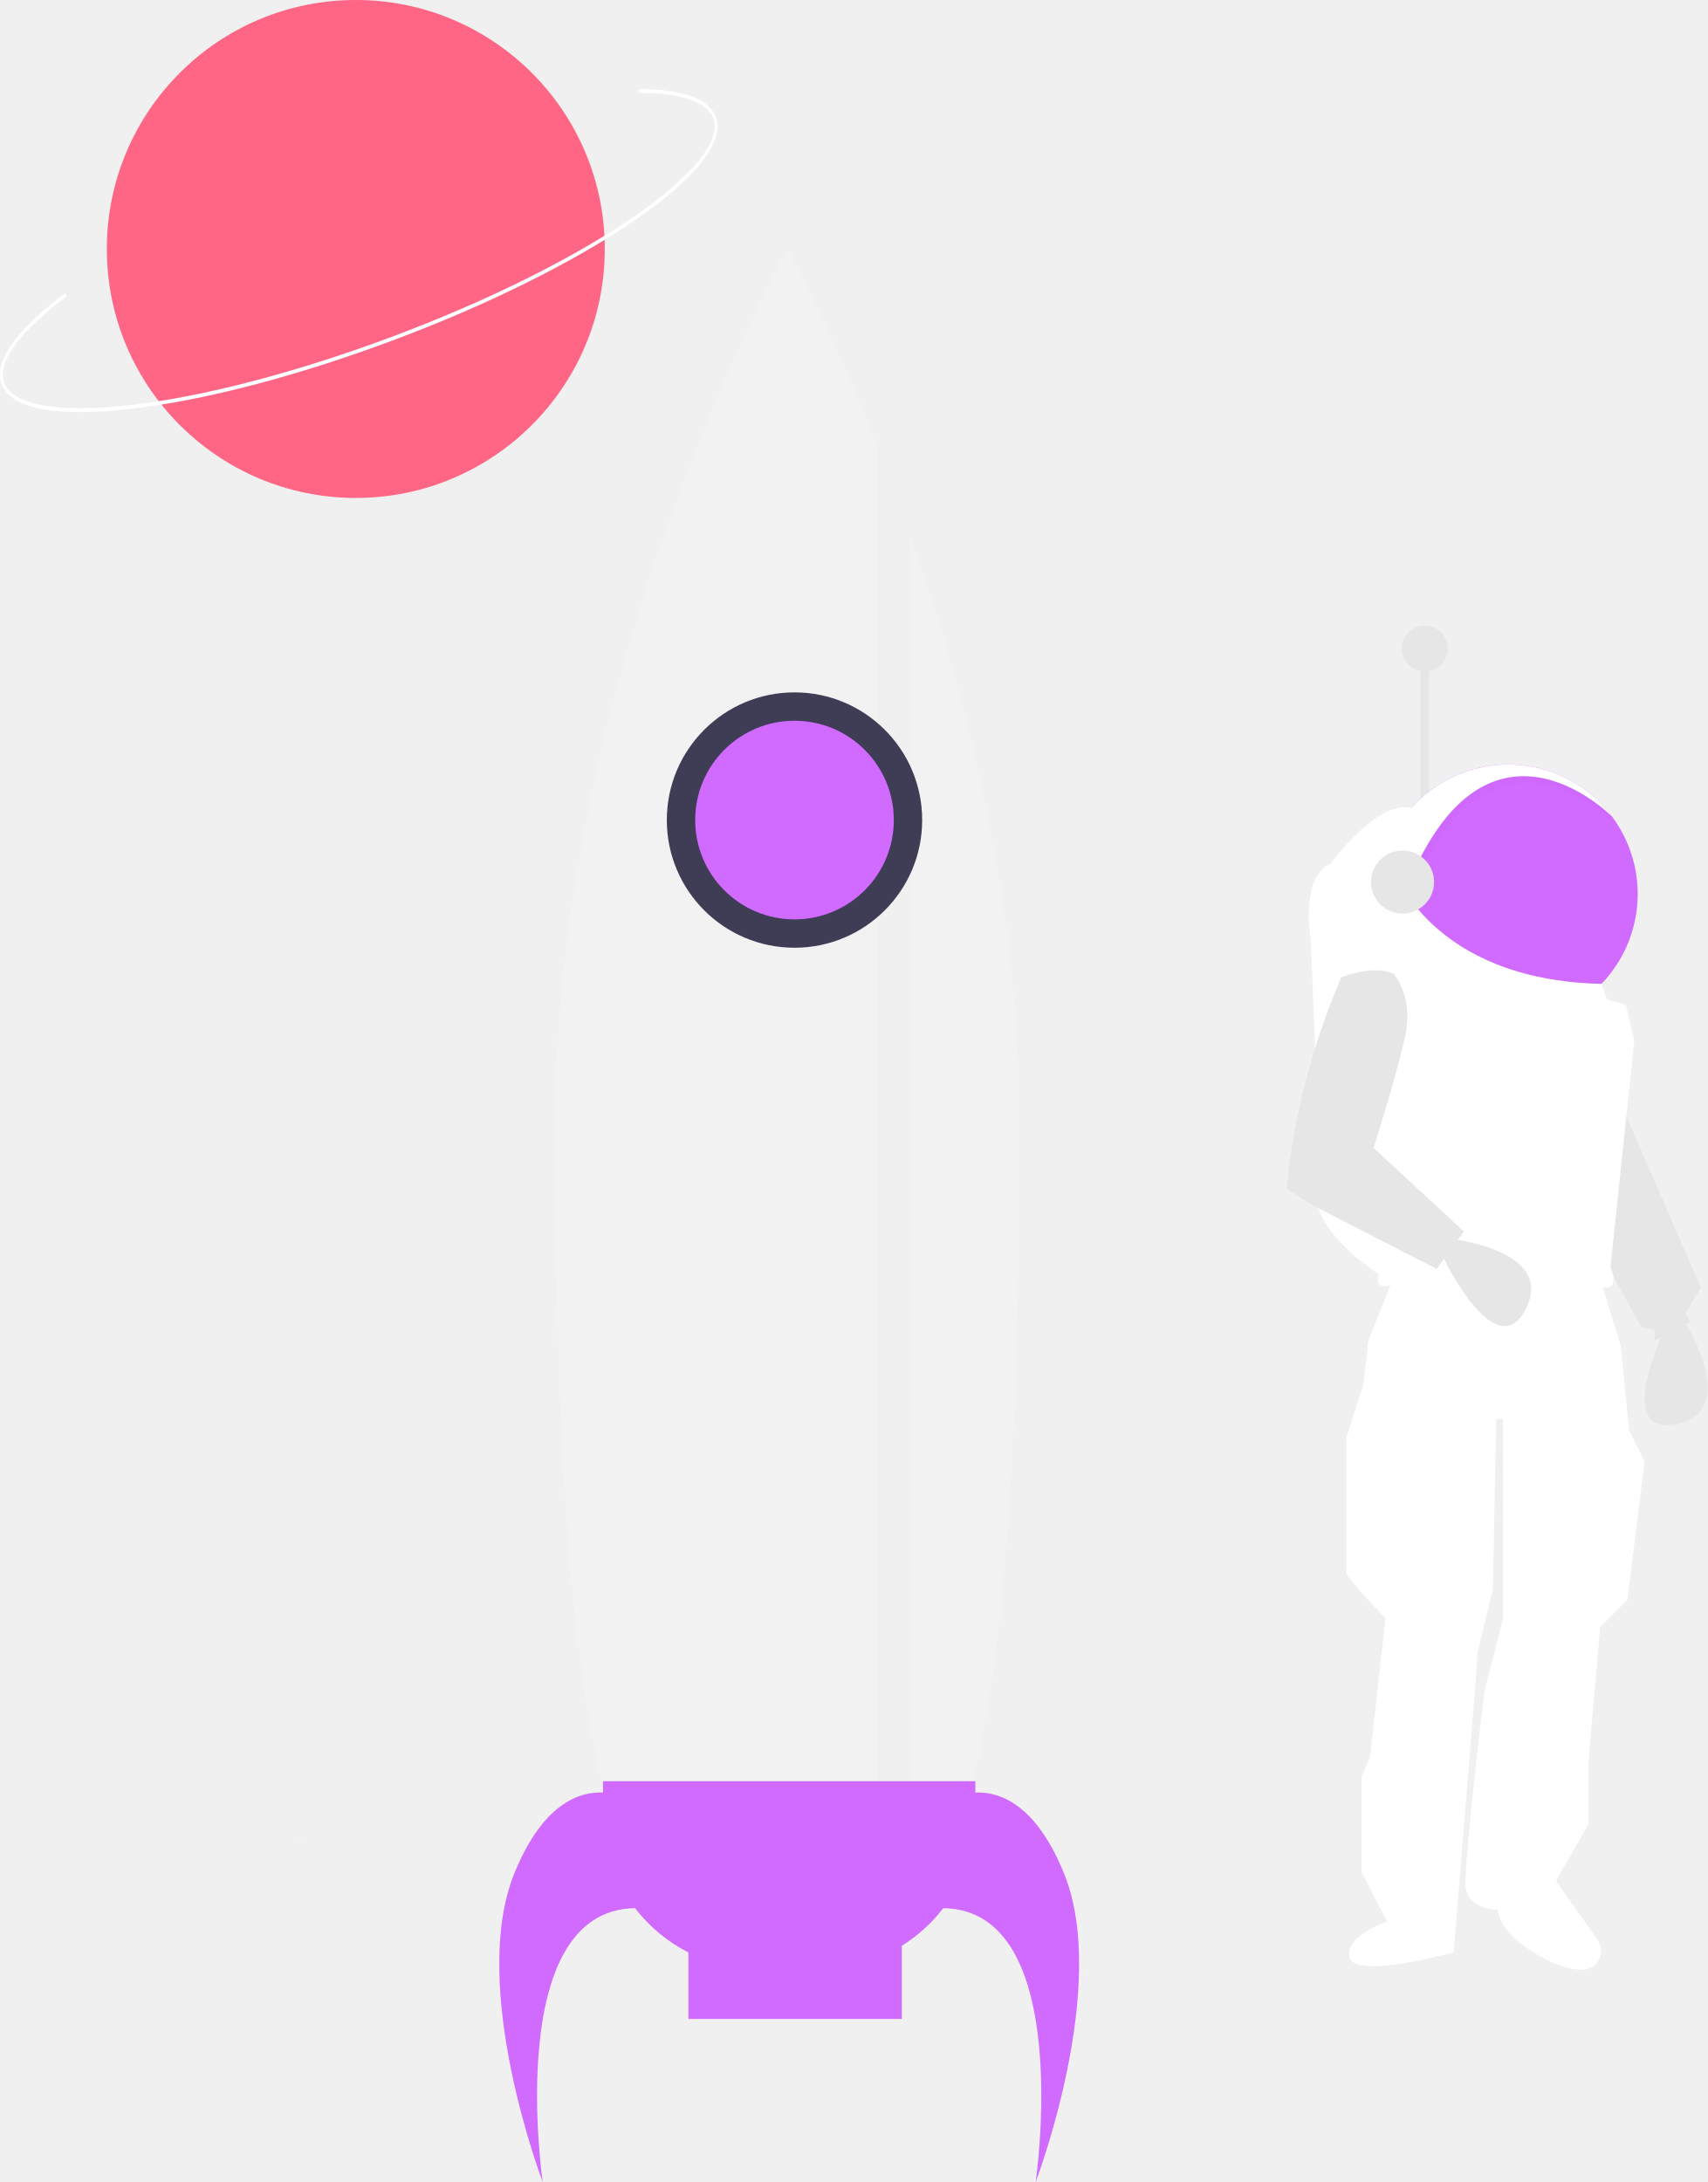
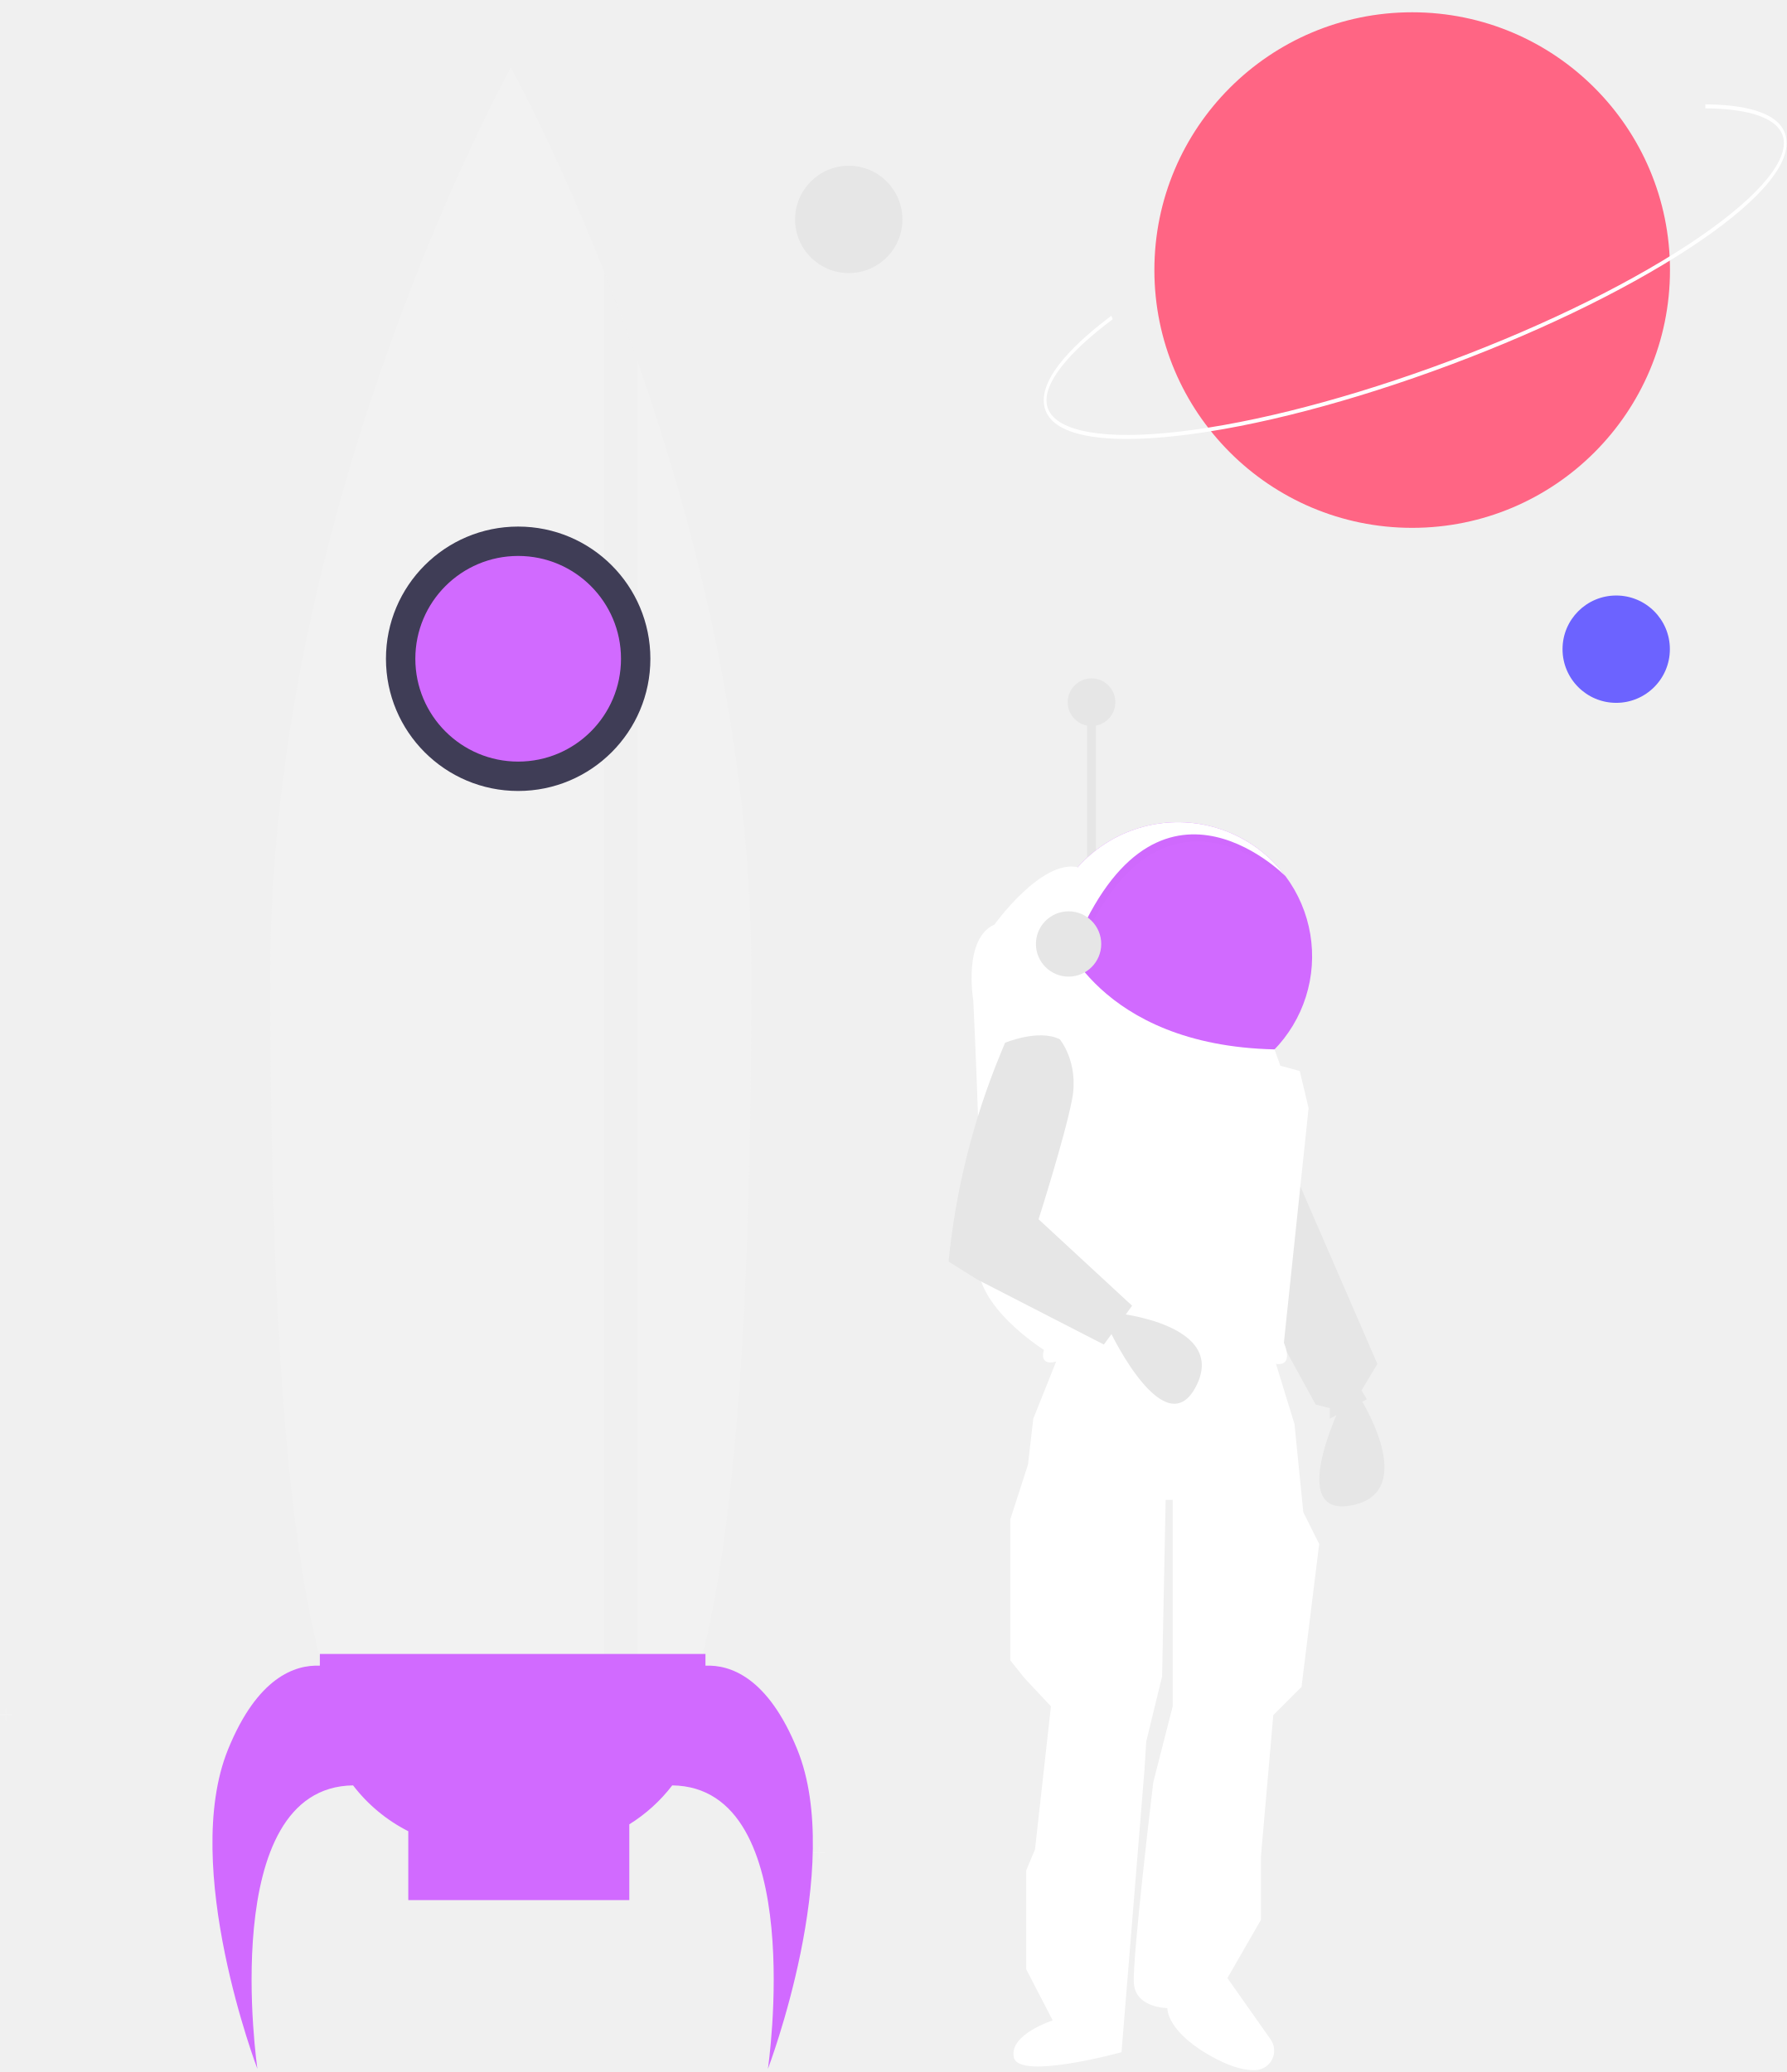
- <svg xmlns="http://www.w3.org/2000/svg" width="576" height="736" viewBox="0 0 576 736" fill="none">
-   <path d="M480.008 421.681H481.83V419.859H482.186V421.681H484.008V422.037H482.186V423.859H481.83V422.037H480.008V421.681Z" fill="#F2F2F2" />
-   <path d="M479.136 219.048H482.011V277.112H479.136V219.048Z" fill="#E6E6E6" />
-   <path d="M547.26 373.405L573.705 434.343L568.531 442.966L570.256 445.84L558.183 452.164V448.715L553.584 447.565L534.038 411.922L547.26 373.405Z" fill="#E6E6E6" />
-   <path d="M567.956 445.266C567.956 445.266 587.502 475.735 565.657 480.334C543.811 484.933 561.632 448.14 561.632 448.14L567.956 445.266Z" fill="#E6E6E6" />
-   <path d="M539.787 431.468L546.685 453.889L549.56 482.633L554.734 492.981L548.985 539.547L539.787 548.745L535.763 594.736V615.432L524.84 634.403L538.906 654.367C539.569 655.305 539.966 656.406 540.055 657.551C540.143 658.697 539.919 659.845 539.408 660.874C538.896 661.903 538.115 662.773 537.148 663.394C536.181 664.015 535.064 664.362 533.915 664.398C530.81 664.48 526.716 663.602 521.391 660.848C504.719 652.224 505.294 644.176 505.294 644.176C505.294 644.176 494.946 644.176 494.371 636.128C493.796 628.079 500.695 570.591 500.695 570.591L507.018 545.871V478.609H504.719L503.569 536.098L498.395 557.368L497.82 566.566L490.347 658.548C490.347 658.548 457.003 667.746 455.279 660.273C453.554 652.799 467.926 648.2 467.926 648.2L459.303 631.529V599.335L462.177 592.436L467.351 545.871L458.728 536.672L454.129 530.924V484.933L459.878 467.111L461.602 452.164L470.801 429.169C470.801 429.169 512.767 415.372 539.787 431.468Z" fill="white" />
-   <path d="M465.052 301.544C465.051 308.459 466.692 315.276 469.84 321.433C472.987 327.59 477.551 332.912 483.156 336.961C488.762 341.011 495.248 343.672 502.082 344.726C508.916 345.78 515.903 345.197 522.467 343.025C529.032 340.853 534.988 337.154 539.844 332.231C544.701 327.309 548.32 321.304 550.403 314.711C552.487 308.117 552.976 301.123 551.83 294.304C550.684 287.485 547.935 281.035 543.811 275.485L543.799 275.473C538.319 268.101 530.655 262.645 521.896 259.878C513.136 257.112 503.728 257.177 495.008 260.064C486.288 262.951 478.7 268.513 473.322 275.96C467.944 283.406 465.05 292.359 465.052 301.544V301.544Z" fill="#D16AFF" />
+ <svg xmlns="http://www.w3.org/2000/svg" width="582" height="675" viewBox="0 0 582 675" fill="none">
+   <path d="M355 431.681H356.822V429.859H357.178V431.681H359V432.037H357.178V433.859H356.822V432.037H355V431.681Z" fill="#F2F2F2" />
+   <path d="M354.128 229.048H357.003V287.112H354.128V229.048Z" fill="#E6E6E6" />
+   <path d="M422.252 383.405L448.697 444.343L443.523 452.966L445.248 455.84L433.175 462.164V458.715L428.576 457.565L409.03 421.922L422.252 383.405Z" fill="#E6E6E6" />
+   <path d="M442.948 455.266C442.948 455.266 462.494 485.735 440.649 490.334C418.803 494.933 436.625 458.14 436.625 458.14L442.948 455.266Z" fill="#E6E6E6" />
+   <path d="M414.779 441.468L421.678 463.889L424.552 492.633L429.726 502.981L423.977 549.547L414.779 558.745L410.755 604.736V625.432L399.832 644.403L413.898 664.367C414.561 665.305 414.958 666.406 415.047 667.551C415.135 668.697 414.912 669.845 414.4 670.874C413.888 671.903 413.107 672.773 412.14 673.394C411.173 674.015 410.056 674.362 408.907 674.398C405.802 674.48 401.708 673.602 396.383 670.848C379.711 662.224 380.286 654.176 380.286 654.176C380.286 654.176 369.938 654.176 369.363 646.128C368.788 638.079 375.687 580.591 375.687 580.591L382.011 555.871V488.609H379.711L378.561 546.098L373.387 567.368L372.812 576.566L365.339 668.548C365.339 668.548 331.996 677.746 330.271 670.273C328.546 662.799 342.918 658.2 342.918 658.2L334.295 641.529V609.335L337.169 602.436L342.344 555.871L333.72 546.672L329.121 540.924V494.933L334.87 477.111L336.595 462.164L345.793 439.169C345.793 439.169 387.759 425.372 414.779 441.468Z" fill="white" />
+   <path d="M340.044 311.544C340.044 318.459 341.685 325.276 344.832 331.433C347.979 337.59 352.543 342.912 358.149 346.961C363.754 351.011 370.24 353.672 377.074 354.726C383.908 355.78 390.895 355.197 397.46 353.025C404.024 350.853 409.98 347.154 414.837 342.231C419.693 337.309 423.312 331.304 425.396 324.711C427.479 318.117 427.968 311.123 426.822 304.304C425.676 297.485 422.928 291.035 418.803 285.485L418.791 285.473C413.311 278.101 405.647 272.645 396.888 269.878C388.129 267.112 378.72 267.177 370 270.064C361.28 272.951 353.692 278.513 348.314 285.96C342.936 293.406 340.042 302.359 340.044 311.544V311.544Z" fill="#D16AFF" />
  <g opacity="0.1">
-     <path opacity="0.1" d="M471.26 283.43L474.825 303.844C501.609 234.317 544.213 277.025 544.949 277.773C540.546 271.851 534.715 267.141 527.999 264.083C521.283 261.024 513.903 259.716 506.545 260.281C499.187 260.846 492.092 263.265 485.922 267.313C479.753 271.361 474.708 276.905 471.26 283.43V283.43Z" fill="black" />
+     <path opacity="0.1" d="M346.253 293.43L349.817 313.844C376.601 244.317 419.206 287.025 419.941 287.773C415.538 281.851 409.707 277.141 402.991 274.083C396.276 271.024 388.895 269.716 381.537 270.281C374.179 270.846 367.085 273.265 360.915 277.313C354.745 281.361 349.701 286.905 346.253 293.43V293.43Z" fill="black" />
  </g>
-   <path d="M470.111 281.13L473.675 301.544C500.459 232.018 543.063 274.726 543.799 275.473C539.396 269.552 533.565 264.842 526.849 261.783C520.134 258.724 512.753 257.416 505.395 257.981C498.037 258.546 490.943 260.965 484.773 265.013C478.603 269.061 473.558 274.606 470.111 281.13V281.13Z" fill="white" />
-   <path d="M476.1 272.512L470.11 293.302C470.11 293.302 482.543 330.566 540.196 331.864L542.086 337.187L548.41 338.912L551.284 350.985L543.236 427.444C543.236 427.444 546.685 434.918 540.936 434.343C540.936 434.343 502.994 421.695 470.225 433.193C470.225 433.193 463.327 436.068 465.051 429.744C465.051 429.744 442.056 415.372 443.781 400.425C445.505 385.478 442.056 315.917 442.056 315.917C442.056 315.917 438.607 295.796 448.955 291.196C448.955 291.196 464.153 269.924 476.1 272.512Z" fill="white" />
-   <path d="M488.704 417.777C488.704 417.777 524.722 421.394 514.751 441.368C504.781 461.342 487.026 424.517 487.026 424.517L488.704 417.777Z" fill="#E6E6E6" />
-   <path d="M470.226 328.564C470.226 328.564 476.549 336.038 474.25 348.11C471.95 360.183 463.327 387.202 463.327 387.202L493.796 415.372L484.598 428.019L443.206 406.748L434.008 401C436.295 377.747 441.986 354.957 450.9 333.359L452.404 329.714C452.404 329.714 463.327 325.115 470.226 328.564Z" fill="#E6E6E6" />
-   <path d="M473.1 308.156C467.226 308.156 462.465 303.394 462.465 297.52C462.465 291.646 467.226 286.885 473.1 286.885C478.974 286.885 483.735 291.646 483.735 297.52C483.735 303.394 478.974 308.156 473.1 308.156Z" fill="#E6E6E6" />
-   <path d="M480.574 226.522C476.287 226.522 472.813 223.047 472.813 218.761C472.813 214.475 476.287 211 480.574 211C484.86 211 488.334 214.475 488.334 218.761C488.334 223.047 484.86 226.522 480.574 226.522Z" fill="#E6E6E6" />
-   <path d="M364 665.322H365.822V663.5H366.178V665.322H368V665.678H366.178V667.5H365.822V665.678H364V665.322Z" fill="#F2F2F2" />
-   <path d="M99.205 620.322H101.027V618.5H101.383V620.322H103.205V620.678H101.383V622.5H101.027V620.678H99.205V620.322Z" fill="#F2F2F2" />
-   <path d="M187.247 379.195C187.247 658.239 222.335 658.239 265.607 658.239C287.978 658.239 308.16 658.239 322.432 619.693C326.536 608.615 330.161 594.33 333.199 575.943C340.042 534.61 343.966 472.496 343.966 379.194C343.966 343.317 339.719 308.144 333.199 275.293C330.065 259.478 326.404 244.213 322.432 229.653C317.575 211.828 312.252 195.067 306.88 179.73C303.279 169.418 299.642 159.74 296.113 150.803C279.807 109.554 265.607 84 265.607 84C265.607 84 187.247 225.083 187.247 379.195Z" fill="#F2F2F2" />
+   <path d="M345.103 291.13L348.667 311.544C375.451 242.018 418.056 284.726 418.792 285.473C414.388 279.552 408.557 274.842 401.841 271.783C395.126 268.724 387.745 267.416 380.387 267.981C373.03 268.546 365.935 270.965 359.765 275.013C353.595 279.061 348.551 284.606 345.103 291.13V291.13Z" fill="white" />
+   <path d="M351.092 282.512L345.103 303.302C345.103 303.302 357.535 340.566 415.189 341.864L417.078 347.187L423.402 348.912L426.276 360.985L418.228 437.444C418.228 437.444 421.677 444.918 415.928 444.343C415.928 444.343 377.986 431.695 345.218 443.193C345.218 443.193 338.319 446.068 340.044 439.744C340.044 439.744 317.048 425.372 318.773 410.425C320.497 395.478 317.048 325.917 317.048 325.917C317.048 325.917 313.599 305.796 323.947 301.196C323.947 301.196 339.145 279.924 351.092 282.512Z" fill="white" />
+   <path d="M363.696 427.777C363.696 427.777 399.714 431.394 389.744 451.368C379.773 471.342 362.019 434.517 362.019 434.517L363.696 427.777Z" fill="#E6E6E6" />
+   <path d="M345.218 338.564C345.218 338.564 351.541 346.038 349.242 358.11C346.942 370.183 338.319 397.202 338.319 397.202L368.788 425.372L359.59 438.019L318.198 416.748L309 411C311.287 387.747 316.979 364.957 325.892 343.359L327.396 339.714C327.396 339.714 338.319 335.115 345.218 338.564Z" fill="#E6E6E6" />
+   <path d="M348.092 318.156C342.218 318.156 337.457 313.394 337.457 307.52C337.457 301.646 342.218 296.885 348.092 296.885C353.966 296.885 358.728 301.646 358.728 307.52C358.728 313.394 353.966 318.156 348.092 318.156Z" fill="#E6E6E6" />
+   <path d="M355.566 236.522C351.279 236.522 347.805 233.047 347.805 228.761C347.805 224.475 351.279 221 355.566 221C359.852 221 363.327 224.475 363.327 228.761C363.327 233.047 359.852 236.522 355.566 236.522Z" fill="#E6E6E6" />
+   <path d="M264.795 603.322H266.617V601.5H266.973V603.322H268.795V603.678H266.973V605.5H266.617V603.678H264.795V603.322Z" fill="#F2F2F2" />
+   <path d="M0 558.322H1.822V556.5H2.178V558.322H4V558.678H2.178V560.5H1.822V558.678H0V558.322Z" fill="#F2F2F2" />
+   <path d="M88.042 317.195C88.042 596.239 123.131 596.239 166.402 596.239C188.773 596.239 208.955 596.239 223.227 557.693C227.331 546.615 230.956 532.33 233.994 513.943C240.837 472.61 244.761 410.496 244.761 317.194C244.761 281.317 240.514 246.144 233.994 213.293C230.86 197.478 227.199 182.213 223.227 167.653C218.37 149.828 213.047 133.067 207.675 117.73C204.074 107.418 200.437 97.74 196.908 88.803C180.602 47.554 166.402 22 166.402 22C166.402 22 88.042 163.083 88.042 317.195Z" fill="#F2F2F2" />
  <g opacity="0.1">
-     <path opacity="0.1" d="M296.113 150.803V637.303H306.88V179.731C303.279 169.418 299.642 159.74 296.113 150.803Z" fill="black" />
+     <path opacity="0.1" d="M196.908 88.803V575.303H207.675V117.731C204.074 107.418 200.437 97.74 196.908 88.803Z" fill="black" />
  </g>
-   <path d="M267.999 319.677C244.214 319.677 224.931 300.395 224.931 276.609C224.931 252.824 244.214 233.542 267.999 233.542C291.785 233.542 311.067 252.824 311.067 276.609C311.067 300.395 291.785 319.677 267.999 319.677Z" fill="#3F3D56" />
-   <path d="M173.489 631.919C183.065 608.347 195.361 604.281 203.398 604.634V600.814H329.012V604.634C337.049 604.281 349.345 608.347 358.92 631.919C374.473 670.202 349.35 736 349.35 736C349.35 736 362.776 644.233 318.192 643.629C314.33 648.665 309.592 652.964 304.205 656.318V681H232.205V658.566C225.167 654.996 219.02 649.891 214.218 643.629C169.634 644.233 183.06 736 183.06 736C183.06 736 157.937 670.202 173.489 631.919Z" fill="#D16AFF" />
-   <path d="M267.999 310.106C249.499 310.106 234.502 295.109 234.502 276.609C234.502 258.109 249.499 243.112 267.999 243.112C286.499 243.112 301.497 258.109 301.497 276.609C301.497 295.109 286.499 310.106 267.999 310.106Z" fill="#D16AFF" />
-   <path d="M120.021 167.958C73.64 167.958 36.042 130.36 36.042 83.979C36.042 37.599 73.64 0 120.021 0C166.401 0 204 37.599 204 83.979C204 130.36 166.401 167.958 120.021 167.958Z" fill="#FF6584" />
-   <path d="M27.07 139C30.932 139 35.164 138.789 39.768 138.368C63.578 136.183 94.42 128.589 126.612 116.984C158.803 105.38 188.499 91.151 210.228 76.919C220.813 69.986 228.937 63.423 234.374 57.413C240.131 51.05 242.648 45.504 241.858 40.929C240.319 32.016 226.686 30.066 215.521 30L215.517 31.296C230.85 31.387 239.895 34.92 240.988 41.243C242.379 49.296 231.033 61.869 209.858 75.738C188.176 89.939 158.535 104.141 126.394 115.727C94.254 127.313 63.469 134.894 39.711 137.074C16.509 139.203 2.403 135.805 1.012 127.751C-0.143 121.064 7.472 111.214 22.453 100.014L22.04 98.863C11.155 107.001 -1.481 118.673 0.142 128.065C0.932 132.64 4.958 135.827 12.109 137.537C16.185 138.511 21.192 139 27.07 139Z" fill="white" />
+   <path d="M168.794 257.677C145.009 257.677 125.727 238.395 125.727 214.609C125.727 190.824 145.009 171.542 168.794 171.542C192.58 171.542 211.862 190.824 211.862 214.609C211.862 238.395 192.58 257.677 168.794 257.677Z" fill="#3F3D56" />
+   <path d="M74.284 569.919C83.86 546.347 96.156 542.281 104.193 542.634V538.814H229.807V542.634C237.844 542.281 250.14 546.347 259.716 569.919C275.268 608.202 250.145 674 250.145 674C250.145 674 263.571 582.233 218.987 581.629C215.126 586.665 210.387 590.964 205 594.318V619H133V596.566C125.962 592.996 119.815 587.891 115.013 581.629C70.429 582.233 83.855 674 83.855 674C83.855 674 58.732 608.202 74.284 569.919Z" fill="#D16AFF" />
+   <path d="M168.794 248.106C150.294 248.106 135.297 233.109 135.297 214.609C135.297 196.109 150.294 181.112 168.794 181.112C187.295 181.112 202.292 196.109 202.292 214.609C202.292 233.109 187.295 248.106 168.794 248.106Z" fill="#D16AFF" />
+   <path d="M460.021 171.958C413.64 171.958 376.042 134.36 376.042 87.979C376.042 41.599 413.64 4 460.021 4C506.401 4 544 41.599 544 87.979C544 134.36 506.401 171.958 460.021 171.958Z" fill="#FF6584" />
+   <path d="M367.07 143C370.932 143 375.164 142.789 379.768 142.368C403.578 140.183 434.42 132.589 466.612 120.984C498.803 109.38 528.499 95.151 550.228 80.919C560.813 73.986 568.937 67.423 574.374 61.413C580.131 55.05 582.648 49.504 581.858 44.929C580.319 36.016 566.686 34.066 555.521 34L555.517 35.296C570.85 35.387 579.895 38.92 580.988 45.243C582.379 53.296 571.033 65.869 549.858 79.738C528.176 93.939 498.535 108.141 466.394 119.727C434.254 131.313 403.469 138.894 379.711 141.074C356.509 143.203 342.403 139.805 341.012 131.751C339.857 125.064 347.472 115.214 362.453 104.014L362.04 102.863C351.155 111.001 338.519 122.673 340.142 132.065C340.932 136.64 344.958 139.827 352.109 141.537C356.185 142.511 361.192 143 367.07 143Z" fill="white" />
+   <path d="M276.483 88.966C286.139 88.966 293.966 81.139 293.966 71.483C293.966 61.827 286.139 54 276.483 54C266.827 54 259 61.827 259 71.483C259 81.139 266.827 88.966 276.483 88.966Z" fill="#E6E6E6" />
+   <path d="M526.483 228.966C536.139 228.966 543.966 221.139 543.966 211.483C543.966 201.827 536.139 194 526.483 194C516.827 194 509 201.827 509 211.483C509 221.139 516.827 228.966 526.483 228.966Z" fill="#6C63FF" />
+   <path d="M560.163 4.326C561.358 4.326 562.326 3.358 562.326 2.163C562.326 0.968 561.358 0 560.163 0C558.968 0 558 0.968 558 2.163C558 3.358 558.968 4.326 560.163 4.326Z" fill="#F0F0F0" />
+   <path d="M291.163 150.326C292.358 150.326 293.326 149.358 293.326 148.163C293.326 146.968 292.358 146 291.163 146C289.968 146 289 146.968 289 148.163C289 149.358 289.968 150.326 291.163 150.326Z" fill="#F0F0F0" />
+   <path d="M355.163 26.326C356.358 26.326 357.326 25.358 357.326 24.163C357.326 22.968 356.358 22 355.163 22C353.968 22 353 22.968 353 24.163C353 25.358 353.968 26.326 355.163 26.326Z" fill="#F0F0F0" />
+   <path d="M564.163 148.326C565.358 148.326 566.326 147.358 566.326 146.163C566.326 144.968 565.358 144 564.163 144C562.968 144 562 144.968 562 146.163C562 147.358 562.968 148.326 564.163 148.326Z" fill="#F0F0F0" />
+   <path d="M86.163 38.326C87.358 38.326 88.326 37.358 88.326 36.163C88.326 34.968 87.358 34 86.163 34C84.969 34 84 34.968 84 36.163C84 37.358 84.969 38.326 86.163 38.326Z" fill="#F0F0F0" />
+   <path d="M199.163 8.326C200.358 8.326 201.326 7.358 201.326 6.163C201.326 4.968 200.358 4 199.163 4C197.968 4 197 4.968 197 6.163C197 7.358 197.968 8.326 199.163 8.326Z" fill="#F0F0F0" />
+   <path d="M71.163 143.326C72.358 143.326 73.326 142.358 73.326 141.163C73.326 139.968 72.358 139 71.163 139C69.969 139 69 139.968 69 141.163C69 142.358 69.969 143.326 71.163 143.326Z" fill="#F0F0F0" />
+   <path d="M269.163 268.326C270.358 268.326 271.326 267.358 271.326 266.163C271.326 264.968 270.358 264 269.163 264C267.968 264 267 264.968 267 266.163C267 267.358 267.968 268.326 269.163 268.326Z" fill="#F0F0F0" />
+   <path d="M476.163 367.326C477.358 367.326 478.326 366.358 478.326 365.163C478.326 363.968 477.358 363 476.163 363C474.968 363 474 363.968 474 365.163C474 366.358 474.968 367.326 476.163 367.326Z" fill="#F0F0F0" />
+   <path d="M556.163 316.326C557.358 316.326 558.326 315.358 558.326 314.163C558.326 312.968 557.358 312 556.163 312C554.968 312 554 312.968 554 314.163C554 315.358 554.968 316.326 556.163 316.326Z" fill="#F0F0F0" />
+   <path d="M511.163 448.326C512.358 448.326 513.326 447.358 513.326 446.163C513.326 444.968 512.358 444 511.163 444C509.968 444 509 444.968 509 446.163C509 447.358 509.968 448.326 511.163 448.326Z" fill="#F0F0F0" />
+   <path d="M466.163 580.326C467.358 580.326 468.326 579.358 468.326 578.163C468.326 576.968 467.358 576 466.163 576C464.968 576 464 576.968 464 578.163C464 579.358 464.968 580.326 466.163 580.326Z" fill="#F0F0F0" />
+   <path d="M257.163 523.326C258.358 523.326 259.326 522.358 259.326 521.163C259.326 519.968 258.358 519 257.163 519C255.968 519 255 519.968 255 521.163C255 522.358 255.968 523.326 257.163 523.326Z" fill="#F0F0F0" />
+   <path d="M307.163 473.326C308.358 473.326 309.326 472.358 309.326 471.163C309.326 469.968 308.358 469 307.163 469C305.968 469 305 469.968 305 471.163C305 472.358 305.968 473.326 307.163 473.326Z" fill="#F0F0F0" />
+   <path d="M67.163 495.326C68.358 495.326 69.326 494.358 69.326 493.163C69.326 491.968 68.358 491 67.163 491C65.969 491 65 491.968 65 493.163C65 494.358 65.969 495.326 67.163 495.326Z" fill="#F0F0F0" />
+   <path d="M311.163 608.326C312.358 608.326 313.326 607.358 313.326 606.163C313.326 604.968 312.358 604 311.163 604C309.968 604 309 604.968 309 606.163C309 607.358 309.968 608.326 311.163 608.326Z" fill="#F0F0F0" />
+   <path d="M542.163 612.326C543.358 612.326 544.326 611.358 544.326 610.163C544.326 608.968 543.358 608 542.163 608C540.968 608 540 608.968 540 610.163C540 611.358 540.968 612.326 542.163 612.326Z" fill="#F0F0F0" />
+   <path d="M546.163 499.326C547.358 499.326 548.326 498.358 548.326 497.163C548.326 495.968 547.358 495 546.163 495C544.968 495 544 495.968 544 497.163C544 498.358 544.968 499.326 546.163 499.326Z" fill="#F0F0F0" />
+   <path d="M480.163 634.326C481.358 634.326 482.326 633.358 482.326 632.163C482.326 630.968 481.358 630 480.163 630C478.968 630 478 630.968 478 632.163C478 633.358 478.968 634.326 480.163 634.326Z" fill="#F0F0F0" />
+   <path d="M287.163 371.326C288.358 371.326 289.326 370.358 289.326 369.163C289.326 367.968 288.358 367 287.163 367C285.968 367 285 367.968 285 369.163C285 370.358 285.968 371.326 287.163 371.326Z" fill="#F0F0F0" />
+   <path d="M73.163 363.326C74.358 363.326 75.326 362.358 75.326 361.163C75.326 359.968 74.358 359 73.163 359C71.969 359 71 359.968 71 361.163C71 362.358 71.969 363.326 73.163 363.326Z" fill="#F0F0F0" />
+   <path d="M440.163 231.326C441.358 231.326 442.326 230.358 442.326 229.163C442.326 227.968 441.358 227 440.163 227C438.968 227 438 227.968 438 229.163C438 230.358 438.968 231.326 440.163 231.326Z" fill="#F0F0F0" />
</svg>
